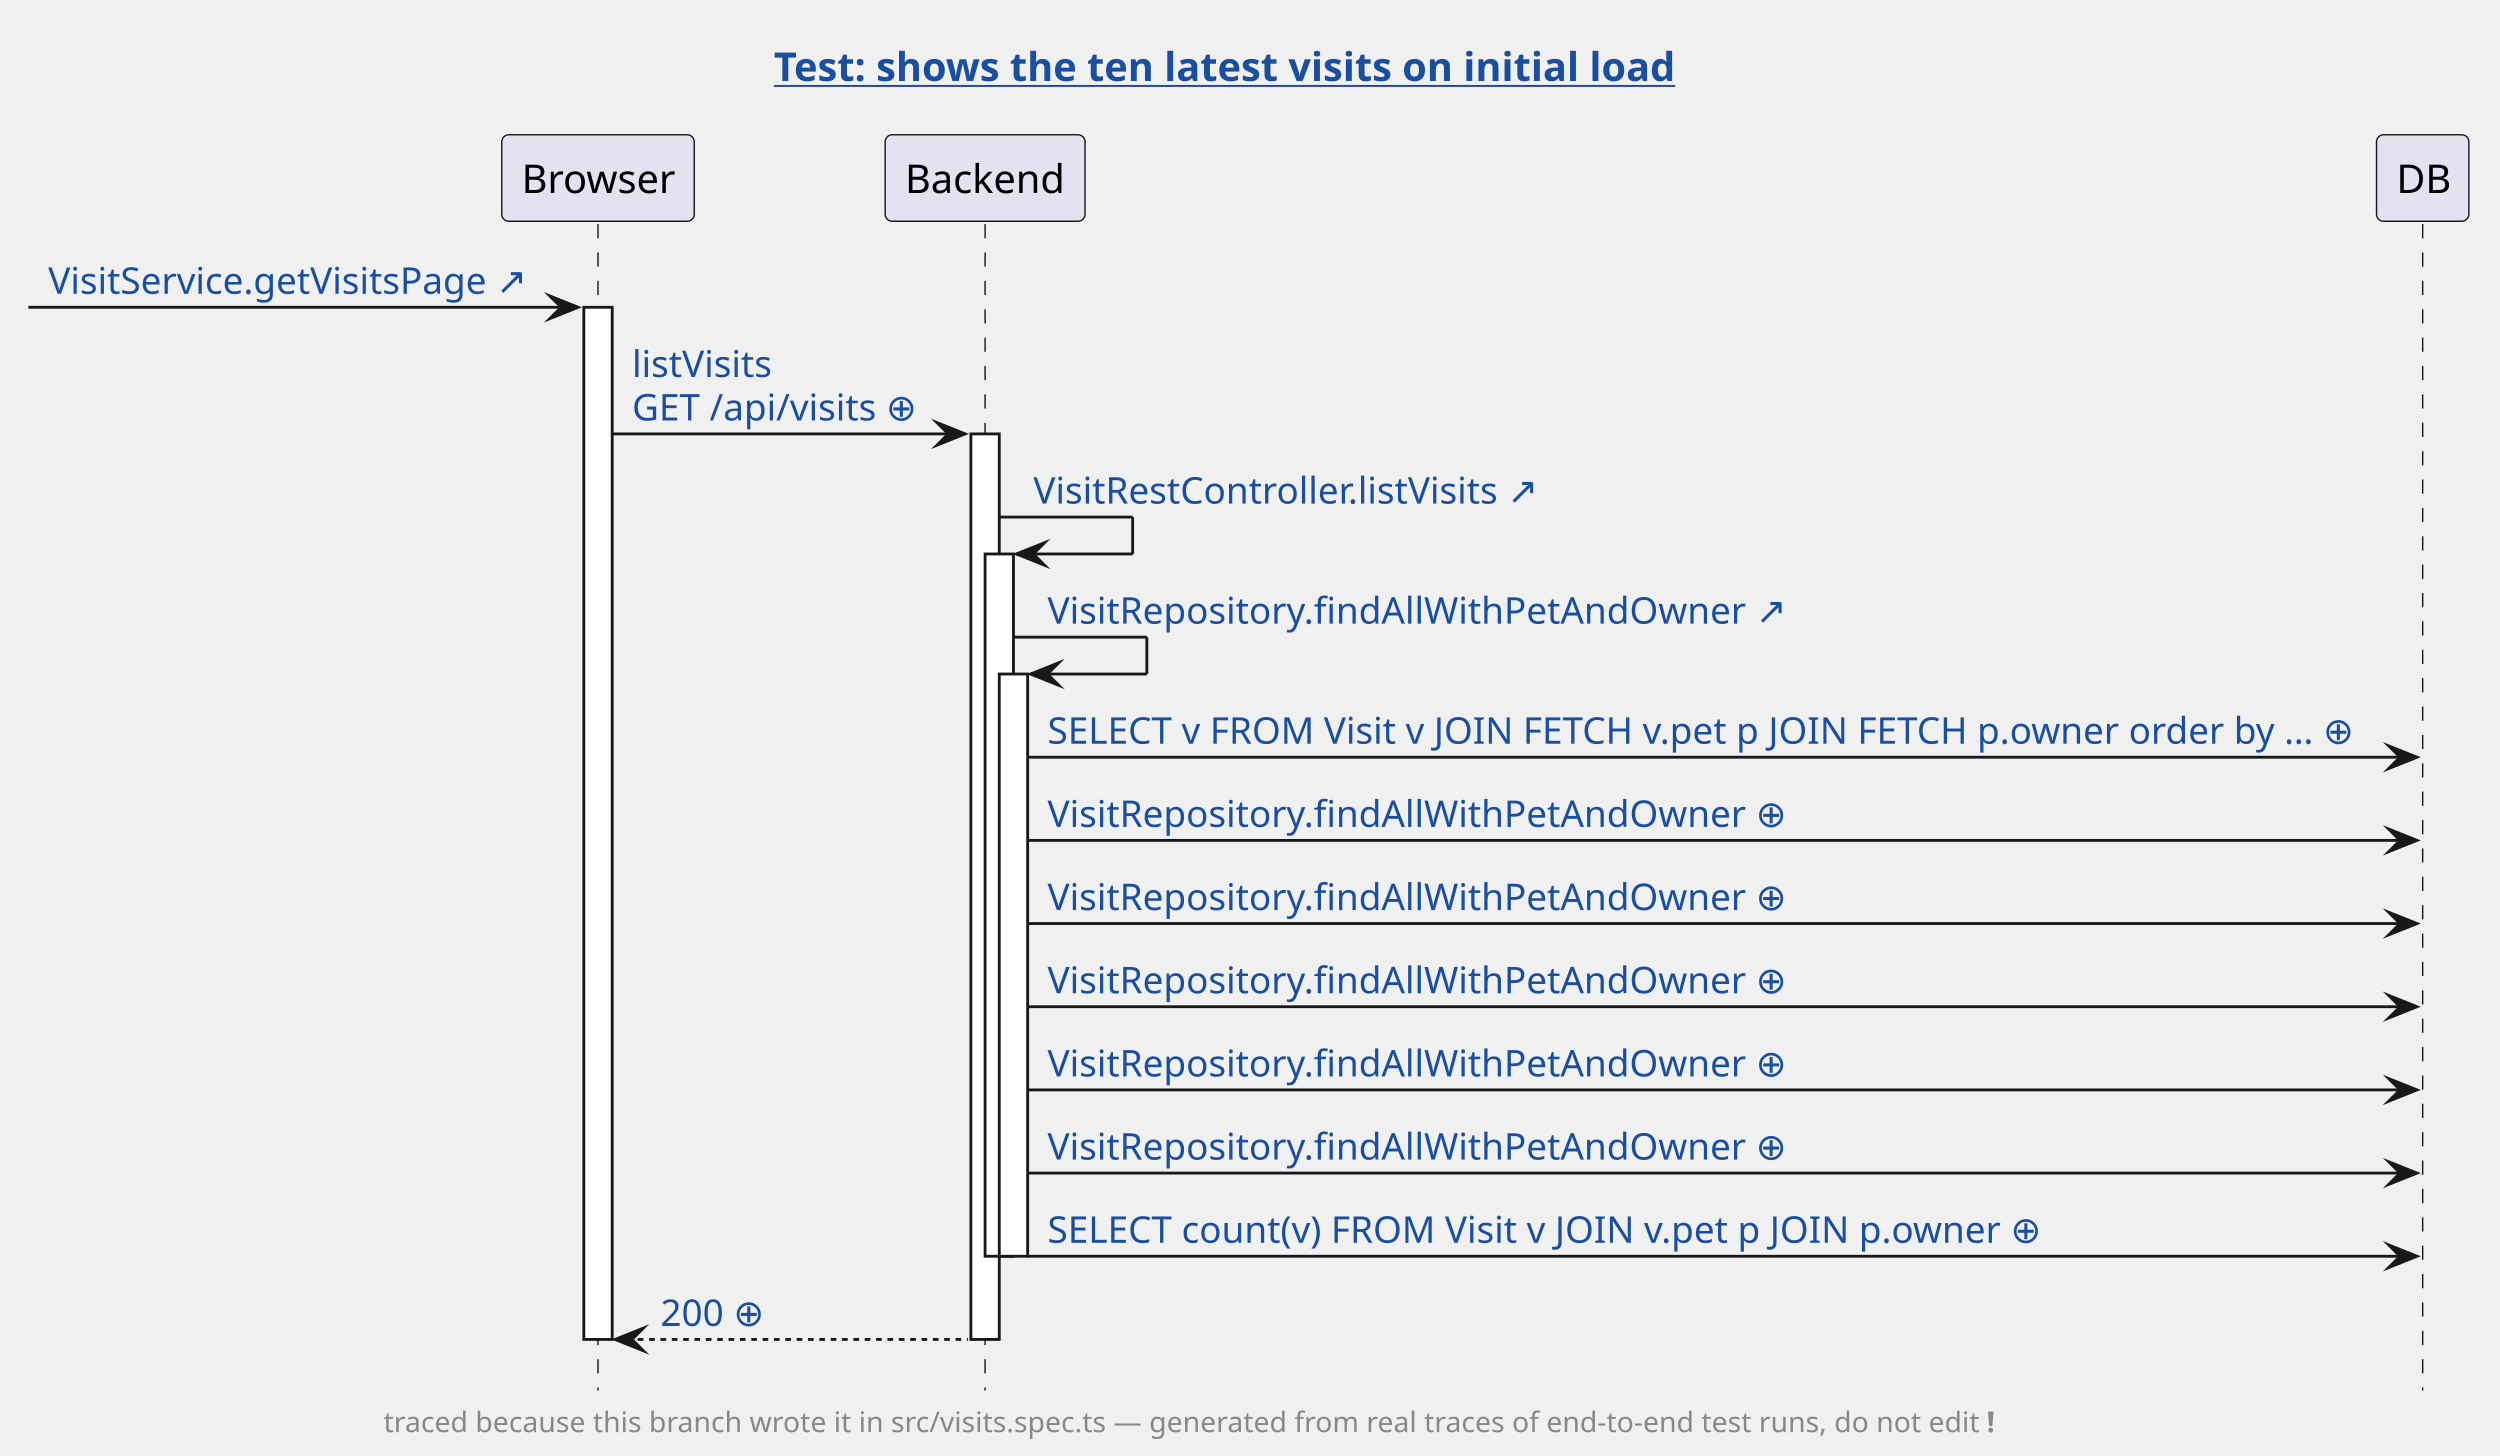
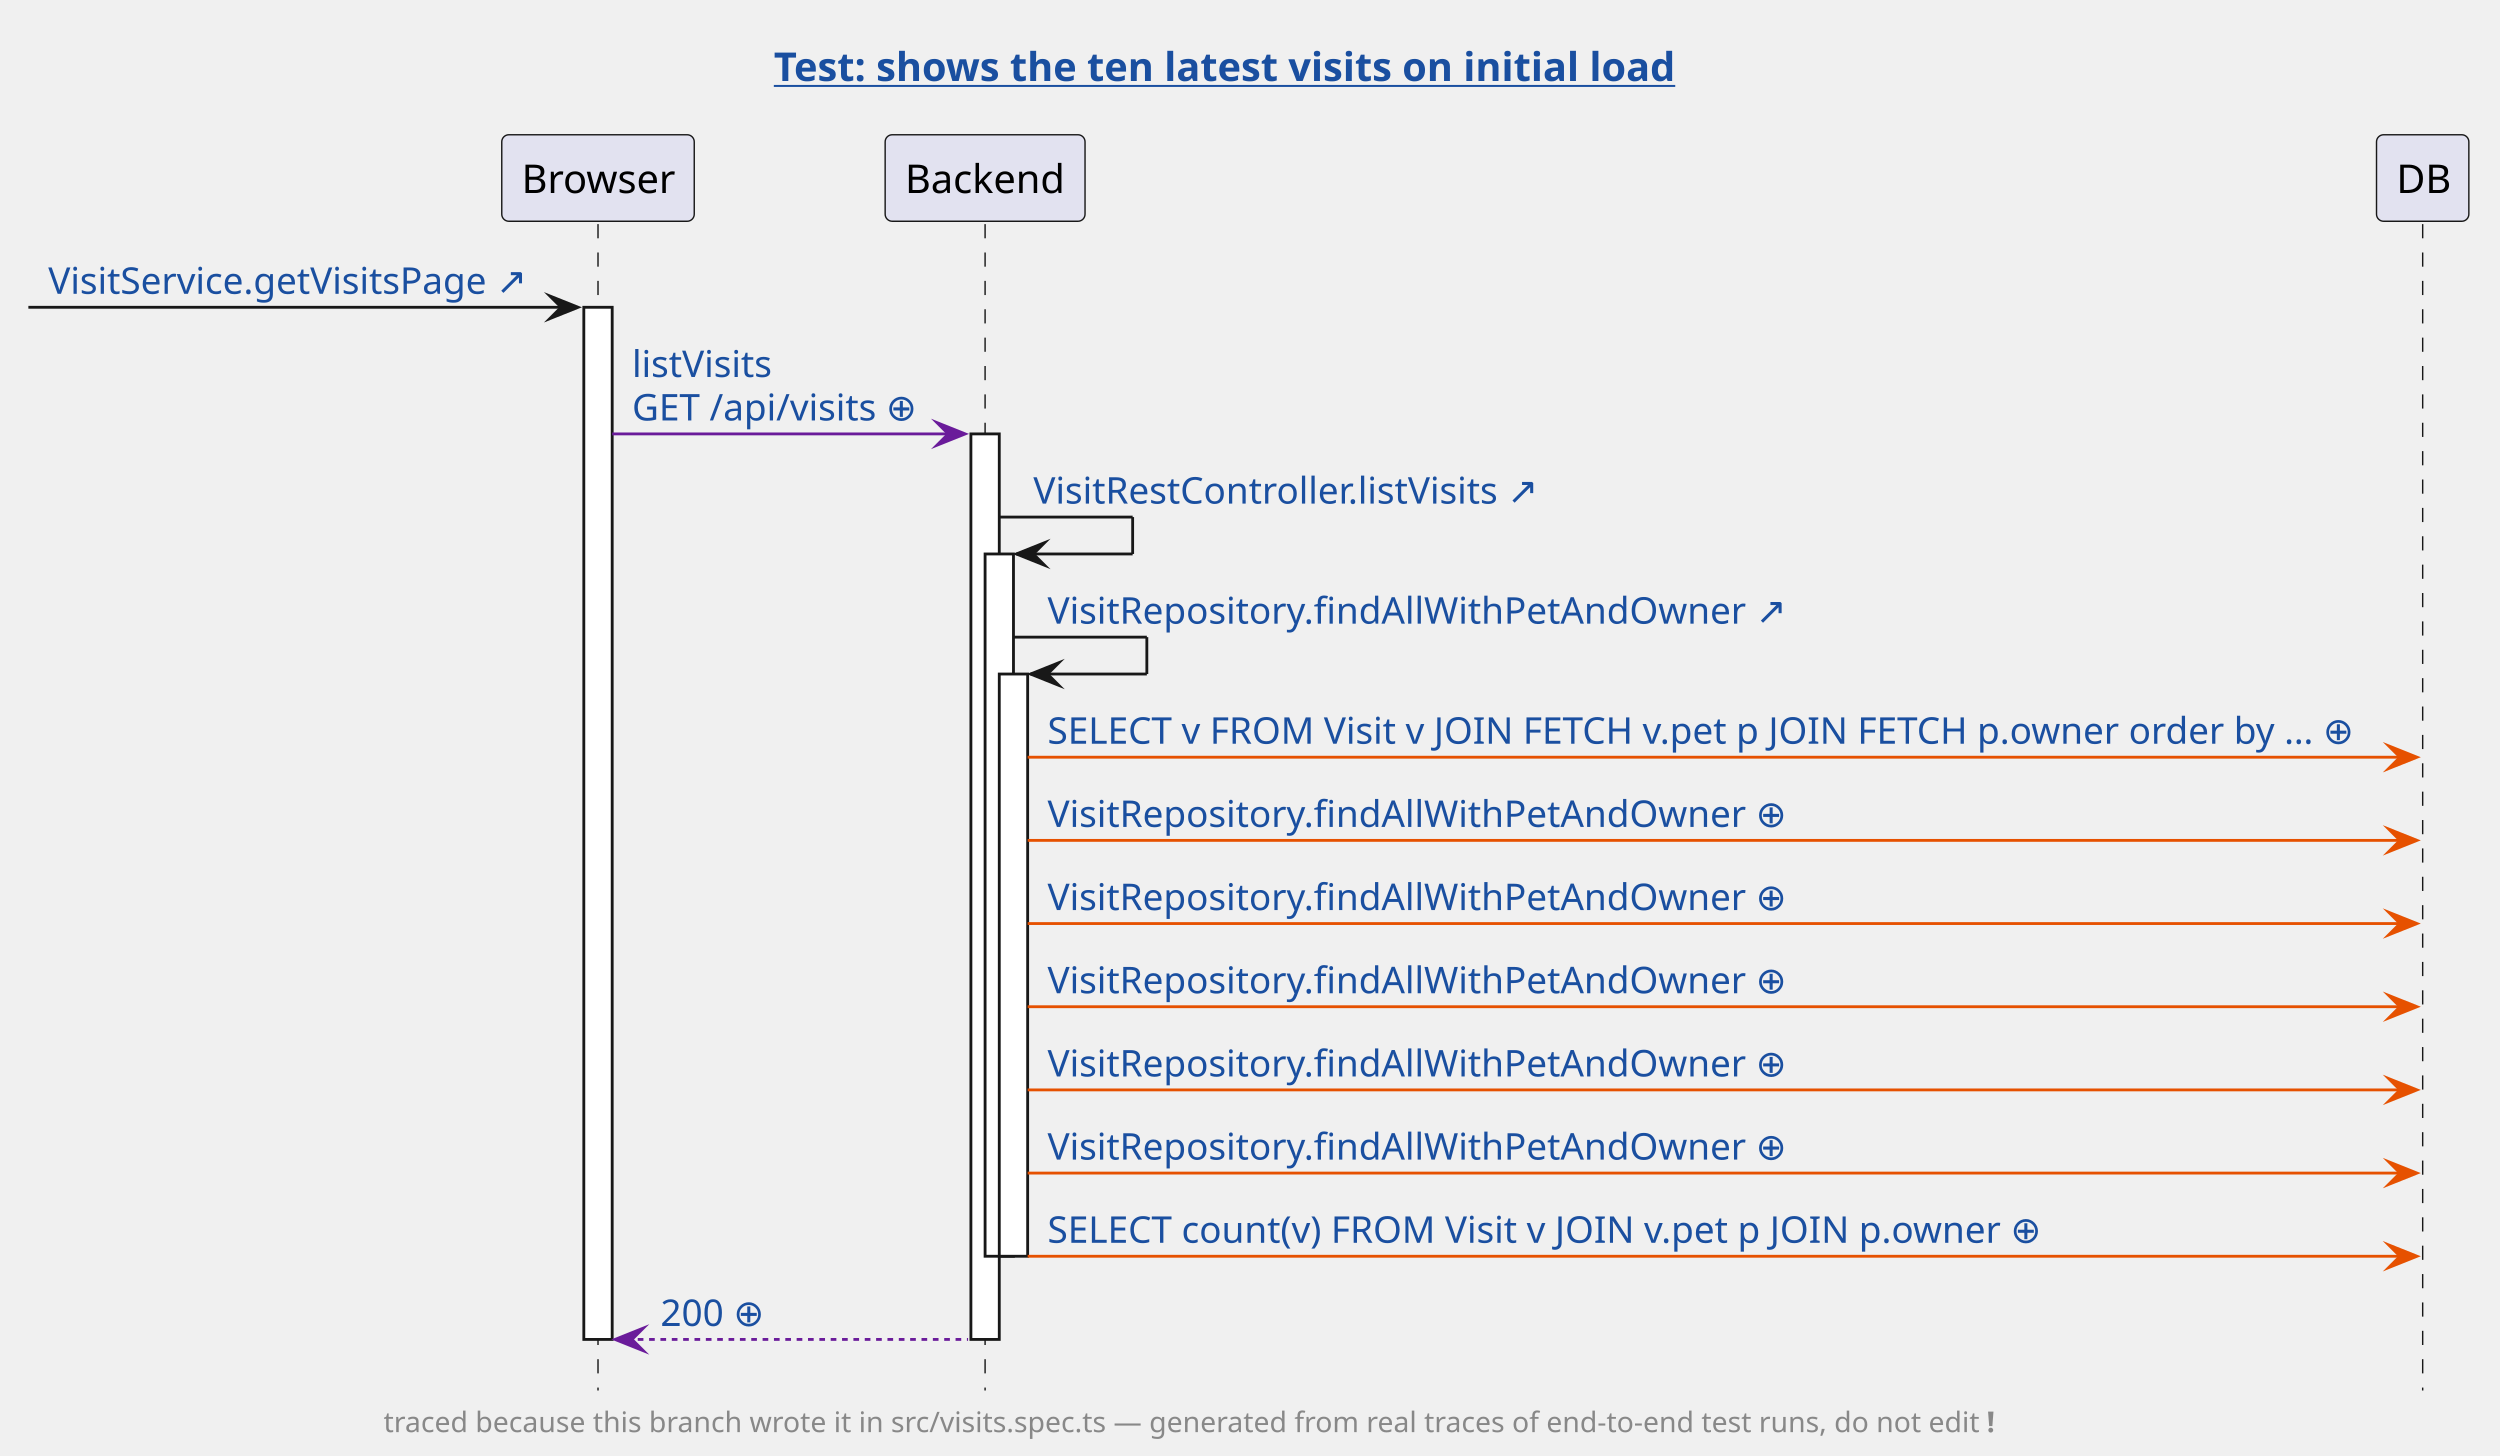
<svg xmlns="http://www.w3.org/2000/svg" xmlns:xlink="http://www.w3.org/1999/xlink" version="1.1" data-diagram-type="SEQUENCE" style="width:881px;height:513px;background:#FFFFFF;" width="881px" height="513px" viewBox="0 0 881 513" zoomAndPan="magnify" preserveAspectRatio="none" contentStyleType="text/css">
  <defs />
  <g font-family="sans-serif" lengthAdjust="spacing">
    <g class="title" data-source-line="7">
      <a target="_top" href="src://petclinic-test/src/visits.spec.ts:37" xlink:href="src://petclinic-test/src/visits.spec.ts:37" xlink:type="simple" xlink:actuate="onRequest" xlink:show="new" title="Click to open the test" xlink:title="Click to open the test">
        <text x="272.697" y="28.535" fill="#1A4FA0" font-size="14" textLength="333.628" font-weight="700" text-decoration="underline">Test: shows the ten latest visits on initial load</text>
      </a>
    </g>
    <g class="participant-lifeline" data-qualified-name="Browser" data-entity-uid="part1" id="part1-lifeline" data-source-line="9">
      <g>
        <rect x="207.238" y="78.977" width="8" height="411.037" fill="#000" fill-opacity="0" />
        <line x1="210.738" y1="78.977" x2="210.738" y2="490.014" style="stroke:#181818;stroke-width:0.5;stroke-dasharray:5,5;" />
      </g>
    </g>
    <g>
      <rect x="205.738" y="108.287" width="10" height="363.727" fill="#FFF" style="stroke:#181818;stroke-width:1;" />
    </g>
    <g class="participant-lifeline" data-qualified-name="Backend" data-entity-uid="part2" id="part2-lifeline" data-source-line="10">
      <g>
        <rect x="343.646" y="78.977" width="8" height="411.037" fill="#000" fill-opacity="0" />
        <line x1="347.146" y1="78.977" x2="347.146" y2="490.014" style="stroke:#181818;stroke-width:0.5;stroke-dasharray:5,5;" />
      </g>
    </g>
    <g>
      <rect x="342.146" y="152.908" width="10" height="319.105" fill="#FFF" style="stroke:#181818;stroke-width:1;" />
    </g>
    <g>
      <rect x="347.146" y="195.219" width="10" height="247.484" fill="#FFF" style="stroke:#181818;stroke-width:1;" />
    </g>
    <g>
      <rect x="352.146" y="237.529" width="10" height="205.174" fill="#FFF" style="stroke:#181818;stroke-width:1;" />
    </g>
    <g class="participant-lifeline" data-qualified-name="DB" data-entity-uid="part3" id="part3-lifeline" data-source-line="11">
      <g>
        <rect x="850.252" y="78.977" width="8" height="411.037" fill="#000" fill-opacity="0" />
        <line x1="853.752" y1="78.977" x2="853.752" y2="490.014" style="stroke:#181818;stroke-width:0.5;stroke-dasharray:5,5;" />
      </g>
    </g>
    <g class="participant participant-head" data-qualified-name="Browser" data-entity-uid="part1" id="part1-head" data-source-line="9">
      <rect x="176.821" y="47.488" width="67.833" height="30.488" fill="#E2E2F0" style="stroke:#181818;stroke-width:0.5;" rx="2.5" ry="2.5" />
      <text x="183.821" y="68.023" fill="#000" font-size="14" textLength="53.833">Browser</text>
    </g>
    <g class="participant participant-head" data-qualified-name="Backend" data-entity-uid="part2" id="part2-head" data-source-line="10">
      <rect x="311.928" y="47.488" width="70.438" height="30.488" fill="#E2E2F0" style="stroke:#181818;stroke-width:0.5;" rx="2.5" ry="2.5" />
      <text x="318.928" y="68.023" fill="#000" font-size="14" textLength="56.438">Backend</text>
    </g>
    <g class="participant participant-head" data-qualified-name="DB" data-entity-uid="part3" id="part3-head" data-source-line="11">
      <rect x="837.483" y="47.488" width="32.539" height="30.488" fill="#E2E2F0" style="stroke:#181818;stroke-width:0.5;" rx="2.5" ry="2.5" />
      <text x="844.483" y="68.023" fill="#000" font-size="14" textLength="18.539">DB</text>
    </g>
    <g class="message" data-entity-1="part1" data-entity-2="part1" id="msg1" data-source-line="12">
      <polygon points="193.738,104.287,203.738,108.287,193.738,112.287,197.738,108.287" fill="#181818" style="stroke:#181818;stroke-width:1;stroke-linejoin:miter;stroke-miterlimit:10;" />
      <line x1="10" y1="108.287" x2="199.738" y2="108.287" style="stroke:#181818;stroke-width:1;" />
      <a target="_top" href="src://petclinic-frontend/src/app/visits/visits-page/visits-page.component.ts:50" xlink:href="src://petclinic-frontend/src/app/visits/visits-page/visits-page.component.ts:50" xlink:type="simple" xlink:actuate="onRequest" xlink:show="new" title="Click to open the line that sent this request: visits-page.component.ts:50" xlink:title="Click to open the line that sent this request: visits-page.component.ts:50">
        <text x="17" y="103.545" fill="#1A4FA0" font-size="13" textLength="176.738">VisitService.getVisitsPage ↗</text>
      </a>
    </g>
    <g class="message" data-entity-1="part1" data-entity-2="part2" id="msg2" data-source-line="14">
-       <polygon points="330.146,148.908,340.146,152.908,330.146,156.908,334.146,152.908" fill="#181818" style="stroke:#181818;stroke-width:1;stroke-linejoin:miter;stroke-miterlimit:10;" />
-       <line x1="215.738" y1="152.908" x2="336.146" y2="152.908" style="stroke:#181818;stroke-width:1;" />
+       <polygon points="330.146,148.908,340.146,152.908,330.146,156.908,334.146,152.908" fill="#6A1B9A" style="stroke:#6A1B9A;stroke-width:1;stroke-linejoin:miter;stroke-miterlimit:10;" />
+       <line x1="215.738" y1="152.908" x2="336.146" y2="152.908" style="stroke:#6A1B9A;stroke-width:1;" />
      <a target="_top" href="genseq://09jss6p" xlink:href="genseq://09jss6p" xlink:type="simple" xlink:actuate="onRequest" xlink:show="new" title="Click for the request as it was sent" xlink:title="Click for the request as it was sent">
        <text x="222.738" y="132.855" fill="#1A4FA0" font-size="13" textLength="53.136">listVisits</text>
      </a>
      <a target="_top" href="genseq://09jss6p" xlink:href="genseq://09jss6p" xlink:type="simple" xlink:actuate="onRequest" xlink:show="new" title="Click for the request as it was sent" xlink:title="Click for the request as it was sent">
        <text x="222.738" y="148.166" fill="#1A4FA0" font-size="13" textLength="107.409">GET /api/visits ⊕</text>
      </a>
    </g>
    <g class="message" data-entity-1="part2" data-entity-2="part2" id="msg3" data-source-line="16">
      <line x1="352.146" y1="182.219" x2="399.146" y2="182.219" style="stroke:#181818;stroke-width:1;" />
      <line x1="399.146" y1="182.219" x2="399.146" y2="195.219" style="stroke:#181818;stroke-width:1;" />
      <line x1="358.146" y1="195.219" x2="399.146" y2="195.219" style="stroke:#181818;stroke-width:1;" />
      <polygon points="368.146,191.219,358.146,195.219,368.146,199.219,364.146,195.219" fill="#181818" style="stroke:#181818;stroke-width:1;stroke-linejoin:miter;stroke-miterlimit:10;" />
      <a target="_top" href="src://petclinic-backend/src/main/java/victor/training/petclinic/rest/VisitRestController.java:54" xlink:href="src://petclinic-backend/src/main/java/victor/training/petclinic/rest/VisitRestController.java:54" xlink:type="simple" xlink:actuate="onRequest" xlink:show="new" title="Click to open VisitRestController.listVisits" xlink:title="Click to open VisitRestController.listVisits">
        <text x="364.146" y="177.477" fill="#1A4FA0" font-size="13" textLength="192.112">VisitRestController.listVisits ↗</text>
      </a>
    </g>
    <g class="message" data-entity-1="part2" data-entity-2="part2" id="msg4" data-source-line="18">
      <line x1="357.146" y1="224.529" x2="404.146" y2="224.529" style="stroke:#181818;stroke-width:1;" />
      <line x1="404.146" y1="224.529" x2="404.146" y2="237.529" style="stroke:#181818;stroke-width:1;" />
      <line x1="363.146" y1="237.529" x2="404.146" y2="237.529" style="stroke:#181818;stroke-width:1;" />
      <polygon points="373.146,233.529,363.146,237.529,373.146,241.529,369.146,237.529" fill="#181818" style="stroke:#181818;stroke-width:1;stroke-linejoin:miter;stroke-miterlimit:10;" />
      <a target="_top" href="src://petclinic-backend/src/main/java/victor/training/petclinic/repository/VisitRepository.java:22" xlink:href="src://petclinic-backend/src/main/java/victor/training/petclinic/repository/VisitRepository.java:22" xlink:type="simple" xlink:actuate="onRequest" xlink:show="new" title="Click to open VisitRepository.findAllWithPetAndOwner" xlink:title="Click to open VisitRepository.findAllWithPetAndOwner">
        <text x="369.146" y="219.787" fill="#1A4FA0" font-size="13" textLength="270.042">VisitRepository.findAllWithPetAndOwner ↗</text>
      </a>
    </g>
    <g class="message" data-entity-1="part2" data-entity-2="part3" id="msg5" data-source-line="20">
-       <polygon points="841.752,262.84,851.752,266.84,841.752,270.84,845.752,266.84" fill="#181818" style="stroke:#181818;stroke-width:1;stroke-linejoin:miter;stroke-miterlimit:10;" />
-       <line x1="362.146" y1="266.84" x2="847.752" y2="266.84" style="stroke:#181818;stroke-width:1;" />
+       <polygon points="841.752,262.84,851.752,266.84,841.752,270.84,845.752,266.84" fill="#E65100" style="stroke:#E65100;stroke-width:1;stroke-linejoin:miter;stroke-miterlimit:10;" />
+       <line x1="362.146" y1="266.84" x2="847.752" y2="266.84" style="stroke:#E65100;stroke-width:1;" />
      <a target="_top" href="genseq://114roce" xlink:href="genseq://114roce" xlink:type="simple" xlink:actuate="onRequest" xlink:show="new" title="Click for the statement behind this call" xlink:title="Click for the statement behind this call">
        <text x="369.146" y="262.098" fill="#1A4FA0" font-size="13" textLength="482.606">SELECT v FROM Visit v JOIN FETCH v.pet p JOIN FETCH p.owner order by … ⊕</text>
      </a>
    </g>
    <g class="message" data-entity-1="part2" data-entity-2="part3" id="msg6" data-source-line="21">
-       <polygon points="841.752,292.15,851.752,296.15,841.752,300.15,845.752,296.15" fill="#181818" style="stroke:#181818;stroke-width:1;stroke-linejoin:miter;stroke-miterlimit:10;" />
-       <line x1="362.146" y1="296.15" x2="847.752" y2="296.15" style="stroke:#181818;stroke-width:1;" />
+       <polygon points="841.752,292.15,851.752,296.15,841.752,300.15,845.752,296.15" fill="#E65100" style="stroke:#E65100;stroke-width:1;stroke-linejoin:miter;stroke-miterlimit:10;" />
+       <line x1="362.146" y1="296.15" x2="847.752" y2="296.15" style="stroke:#E65100;stroke-width:1;" />
      <a target="_top" href="genseq://070fg5f" xlink:href="genseq://070fg5f" xlink:type="simple" xlink:actuate="onRequest" xlink:show="new" title="Click for the statement behind this call" xlink:title="Click for the statement behind this call">
        <text x="369.146" y="291.408" fill="#1A4FA0" font-size="13" textLength="266.449">VisitRepository.findAllWithPetAndOwner ⊕</text>
      </a>
    </g>
    <g class="message" data-entity-1="part2" data-entity-2="part3" id="msg7" data-source-line="22">
-       <polygon points="841.752,321.461,851.752,325.461,841.752,329.461,845.752,325.461" fill="#181818" style="stroke:#181818;stroke-width:1;stroke-linejoin:miter;stroke-miterlimit:10;" />
-       <line x1="362.146" y1="325.461" x2="847.752" y2="325.461" style="stroke:#181818;stroke-width:1;" />
+       <polygon points="841.752,321.461,851.752,325.461,841.752,329.461,845.752,325.461" fill="#E65100" style="stroke:#E65100;stroke-width:1;stroke-linejoin:miter;stroke-miterlimit:10;" />
+       <line x1="362.146" y1="325.461" x2="847.752" y2="325.461" style="stroke:#E65100;stroke-width:1;" />
      <a target="_top" href="genseq://0xm9qzg" xlink:href="genseq://0xm9qzg" xlink:type="simple" xlink:actuate="onRequest" xlink:show="new" title="Click for the statement behind this call" xlink:title="Click for the statement behind this call">
        <text x="369.146" y="320.719" fill="#1A4FA0" font-size="13" textLength="266.449">VisitRepository.findAllWithPetAndOwner ⊕</text>
      </a>
    </g>
    <g class="message" data-entity-1="part2" data-entity-2="part3" id="msg8" data-source-line="23">
-       <polygon points="841.752,350.771,851.752,354.771,841.752,358.771,845.752,354.771" fill="#181818" style="stroke:#181818;stroke-width:1;stroke-linejoin:miter;stroke-miterlimit:10;" />
-       <line x1="362.146" y1="354.771" x2="847.752" y2="354.771" style="stroke:#181818;stroke-width:1;" />
+       <polygon points="841.752,350.771,851.752,354.771,841.752,358.771,845.752,354.771" fill="#E65100" style="stroke:#E65100;stroke-width:1;stroke-linejoin:miter;stroke-miterlimit:10;" />
+       <line x1="362.146" y1="354.771" x2="847.752" y2="354.771" style="stroke:#E65100;stroke-width:1;" />
      <a target="_top" href="genseq://1heb9yw" xlink:href="genseq://1heb9yw" xlink:type="simple" xlink:actuate="onRequest" xlink:show="new" title="Click for the statement behind this call" xlink:title="Click for the statement behind this call">
        <text x="369.146" y="350.029" fill="#1A4FA0" font-size="13" textLength="266.449">VisitRepository.findAllWithPetAndOwner ⊕</text>
      </a>
    </g>
    <g class="message" data-entity-1="part2" data-entity-2="part3" id="msg9" data-source-line="24">
-       <polygon points="841.752,380.082,851.752,384.082,841.752,388.082,845.752,384.082" fill="#181818" style="stroke:#181818;stroke-width:1;stroke-linejoin:miter;stroke-miterlimit:10;" />
-       <line x1="362.146" y1="384.082" x2="847.752" y2="384.082" style="stroke:#181818;stroke-width:1;" />
+       <polygon points="841.752,380.082,851.752,384.082,841.752,388.082,845.752,384.082" fill="#E65100" style="stroke:#E65100;stroke-width:1;stroke-linejoin:miter;stroke-miterlimit:10;" />
+       <line x1="362.146" y1="384.082" x2="847.752" y2="384.082" style="stroke:#E65100;stroke-width:1;" />
      <a target="_top" href="genseq://094wceq" xlink:href="genseq://094wceq" xlink:type="simple" xlink:actuate="onRequest" xlink:show="new" title="Click for the statement behind this call" xlink:title="Click for the statement behind this call">
        <text x="369.146" y="379.34" fill="#1A4FA0" font-size="13" textLength="266.449">VisitRepository.findAllWithPetAndOwner ⊕</text>
      </a>
    </g>
    <g class="message" data-entity-1="part2" data-entity-2="part3" id="msg10" data-source-line="25">
-       <polygon points="841.752,409.393,851.752,413.393,841.752,417.393,845.752,413.393" fill="#181818" style="stroke:#181818;stroke-width:1;stroke-linejoin:miter;stroke-miterlimit:10;" />
-       <line x1="362.146" y1="413.393" x2="847.752" y2="413.393" style="stroke:#181818;stroke-width:1;" />
+       <polygon points="841.752,409.393,851.752,413.393,841.752,417.393,845.752,413.393" fill="#E65100" style="stroke:#E65100;stroke-width:1;stroke-linejoin:miter;stroke-miterlimit:10;" />
+       <line x1="362.146" y1="413.393" x2="847.752" y2="413.393" style="stroke:#E65100;stroke-width:1;" />
      <a target="_top" href="genseq://0cvbten" xlink:href="genseq://0cvbten" xlink:type="simple" xlink:actuate="onRequest" xlink:show="new" title="Click for the statement behind this call" xlink:title="Click for the statement behind this call">
        <text x="369.146" y="408.65" fill="#1A4FA0" font-size="13" textLength="266.449">VisitRepository.findAllWithPetAndOwner ⊕</text>
      </a>
    </g>
    <g class="message" data-entity-1="part2" data-entity-2="part3" id="msg11" data-source-line="26">
-       <polygon points="841.752,438.703,851.752,442.703,841.752,446.703,845.752,442.703" fill="#181818" style="stroke:#181818;stroke-width:1;stroke-linejoin:miter;stroke-miterlimit:10;" />
-       <line x1="362.146" y1="442.703" x2="847.752" y2="442.703" style="stroke:#181818;stroke-width:1;" />
+       <polygon points="841.752,438.703,851.752,442.703,841.752,446.703,845.752,442.703" fill="#E65100" style="stroke:#E65100;stroke-width:1;stroke-linejoin:miter;stroke-miterlimit:10;" />
+       <line x1="362.146" y1="442.703" x2="847.752" y2="442.703" style="stroke:#E65100;stroke-width:1;" />
      <a target="_top" href="genseq://0gohwr7" xlink:href="genseq://0gohwr7" xlink:type="simple" xlink:actuate="onRequest" xlink:show="new" title="Click for the statement behind this call" xlink:title="Click for the statement behind this call">
        <text x="369.146" y="437.961" fill="#1A4FA0" font-size="13" textLength="362.546">SELECT count(v) FROM Visit v JOIN v.pet p JOIN p.owner ⊕</text>
      </a>
    </g>
    <g class="message" data-entity-1="part2" data-entity-2="part1" id="msg12" data-source-line="29">
-       <polygon points="226.738,468.014,216.738,472.014,226.738,476.014,222.738,472.014" fill="#181818" style="stroke:#181818;stroke-width:1;stroke-linejoin:miter;stroke-miterlimit:10;" />
-       <line x1="220.738" y1="472.014" x2="341.146" y2="472.014" style="stroke:#181818;stroke-width:1;stroke-dasharray:2,2;" />
+       <polygon points="226.738,468.014,216.738,472.014,226.738,476.014,222.738,472.014" fill="#6A1B9A" style="stroke:#6A1B9A;stroke-width:1;stroke-linejoin:miter;stroke-miterlimit:10;" />
+       <line x1="220.738" y1="472.014" x2="341.146" y2="472.014" style="stroke:#6A1B9A;stroke-width:1;stroke-dasharray:2,2;" />
      <a target="_top" href="genseq://1gl89nl" xlink:href="genseq://1gl89nl" xlink:type="simple" xlink:actuate="onRequest" xlink:show="new" title="Click for this call’s JSON body" xlink:title="Click for this call’s JSON body">
        <text x="232.738" y="467.271" fill="#1A4FA0" font-size="13" textLength="38.181">200 ⊕</text>
      </a>
    </g>
    <g class="footer" data-source-line="8">
      <text x="135.167" y="504.682" fill="#888" font-size="10" textLength="608.688">traced because this branch wrote it in src/visits.spec.ts — generated from real traces of end-to-end test runs, do not edit ❗</text>
    </g>
  </g>
</svg>
